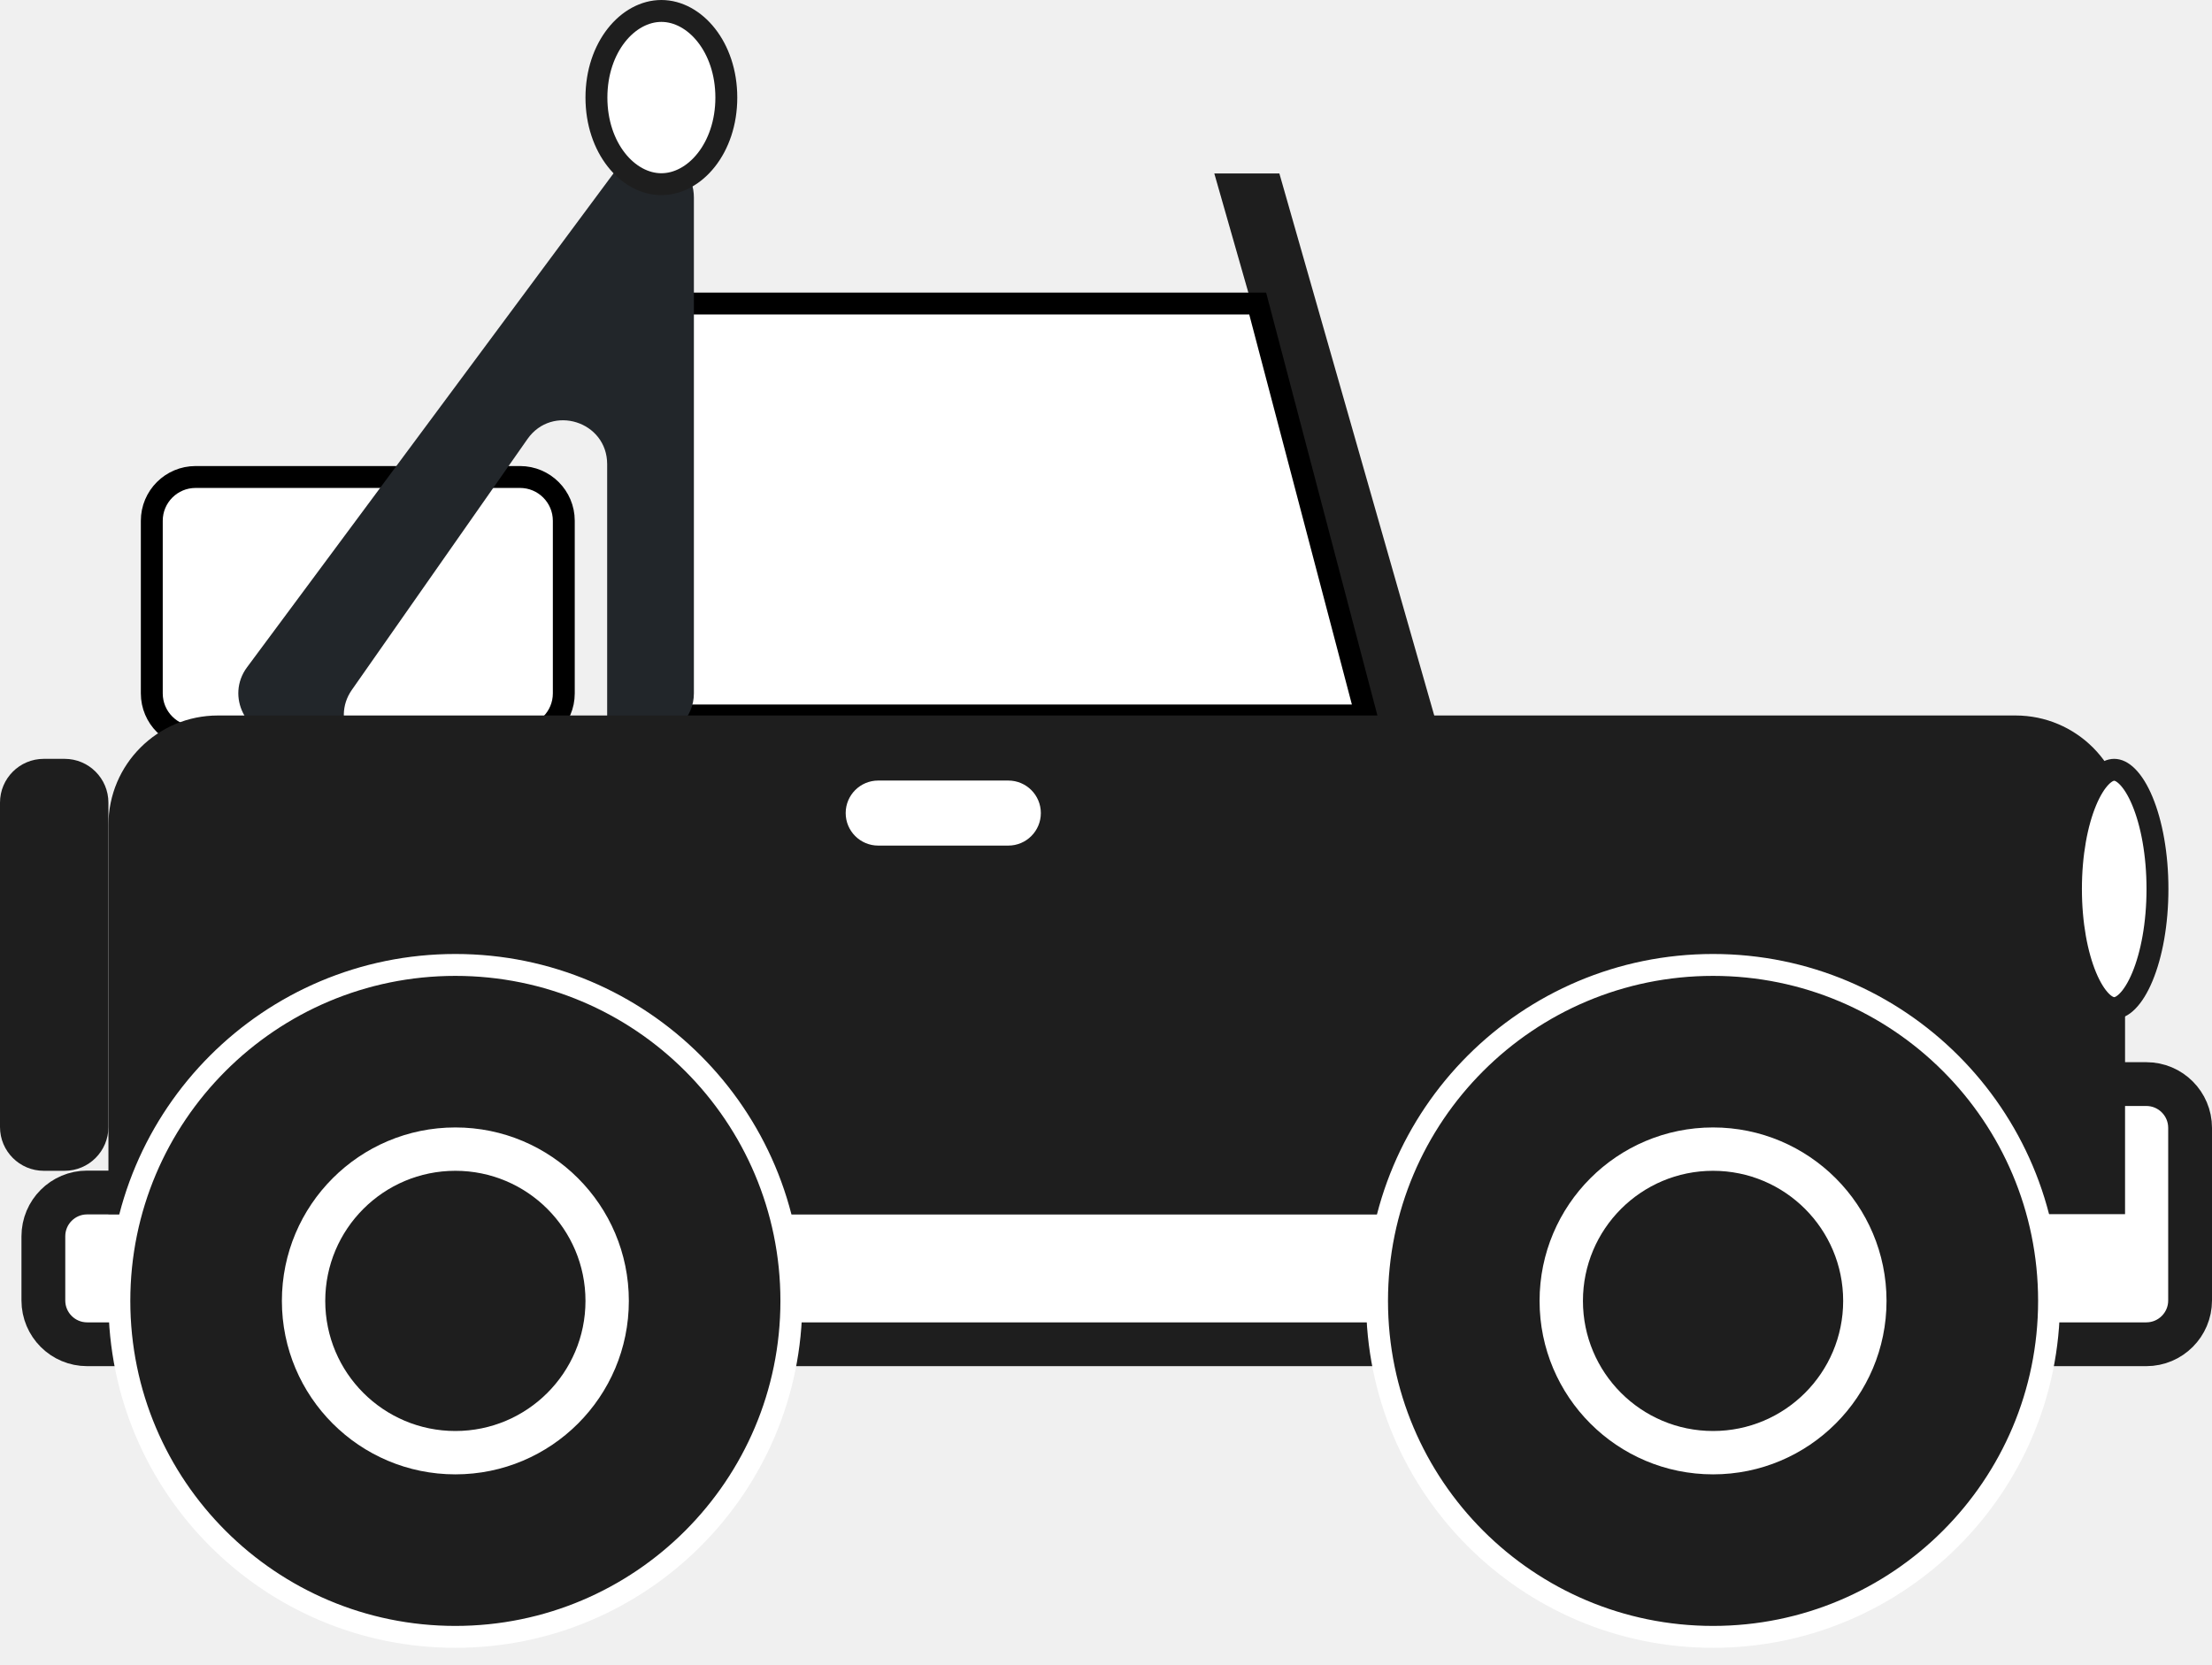
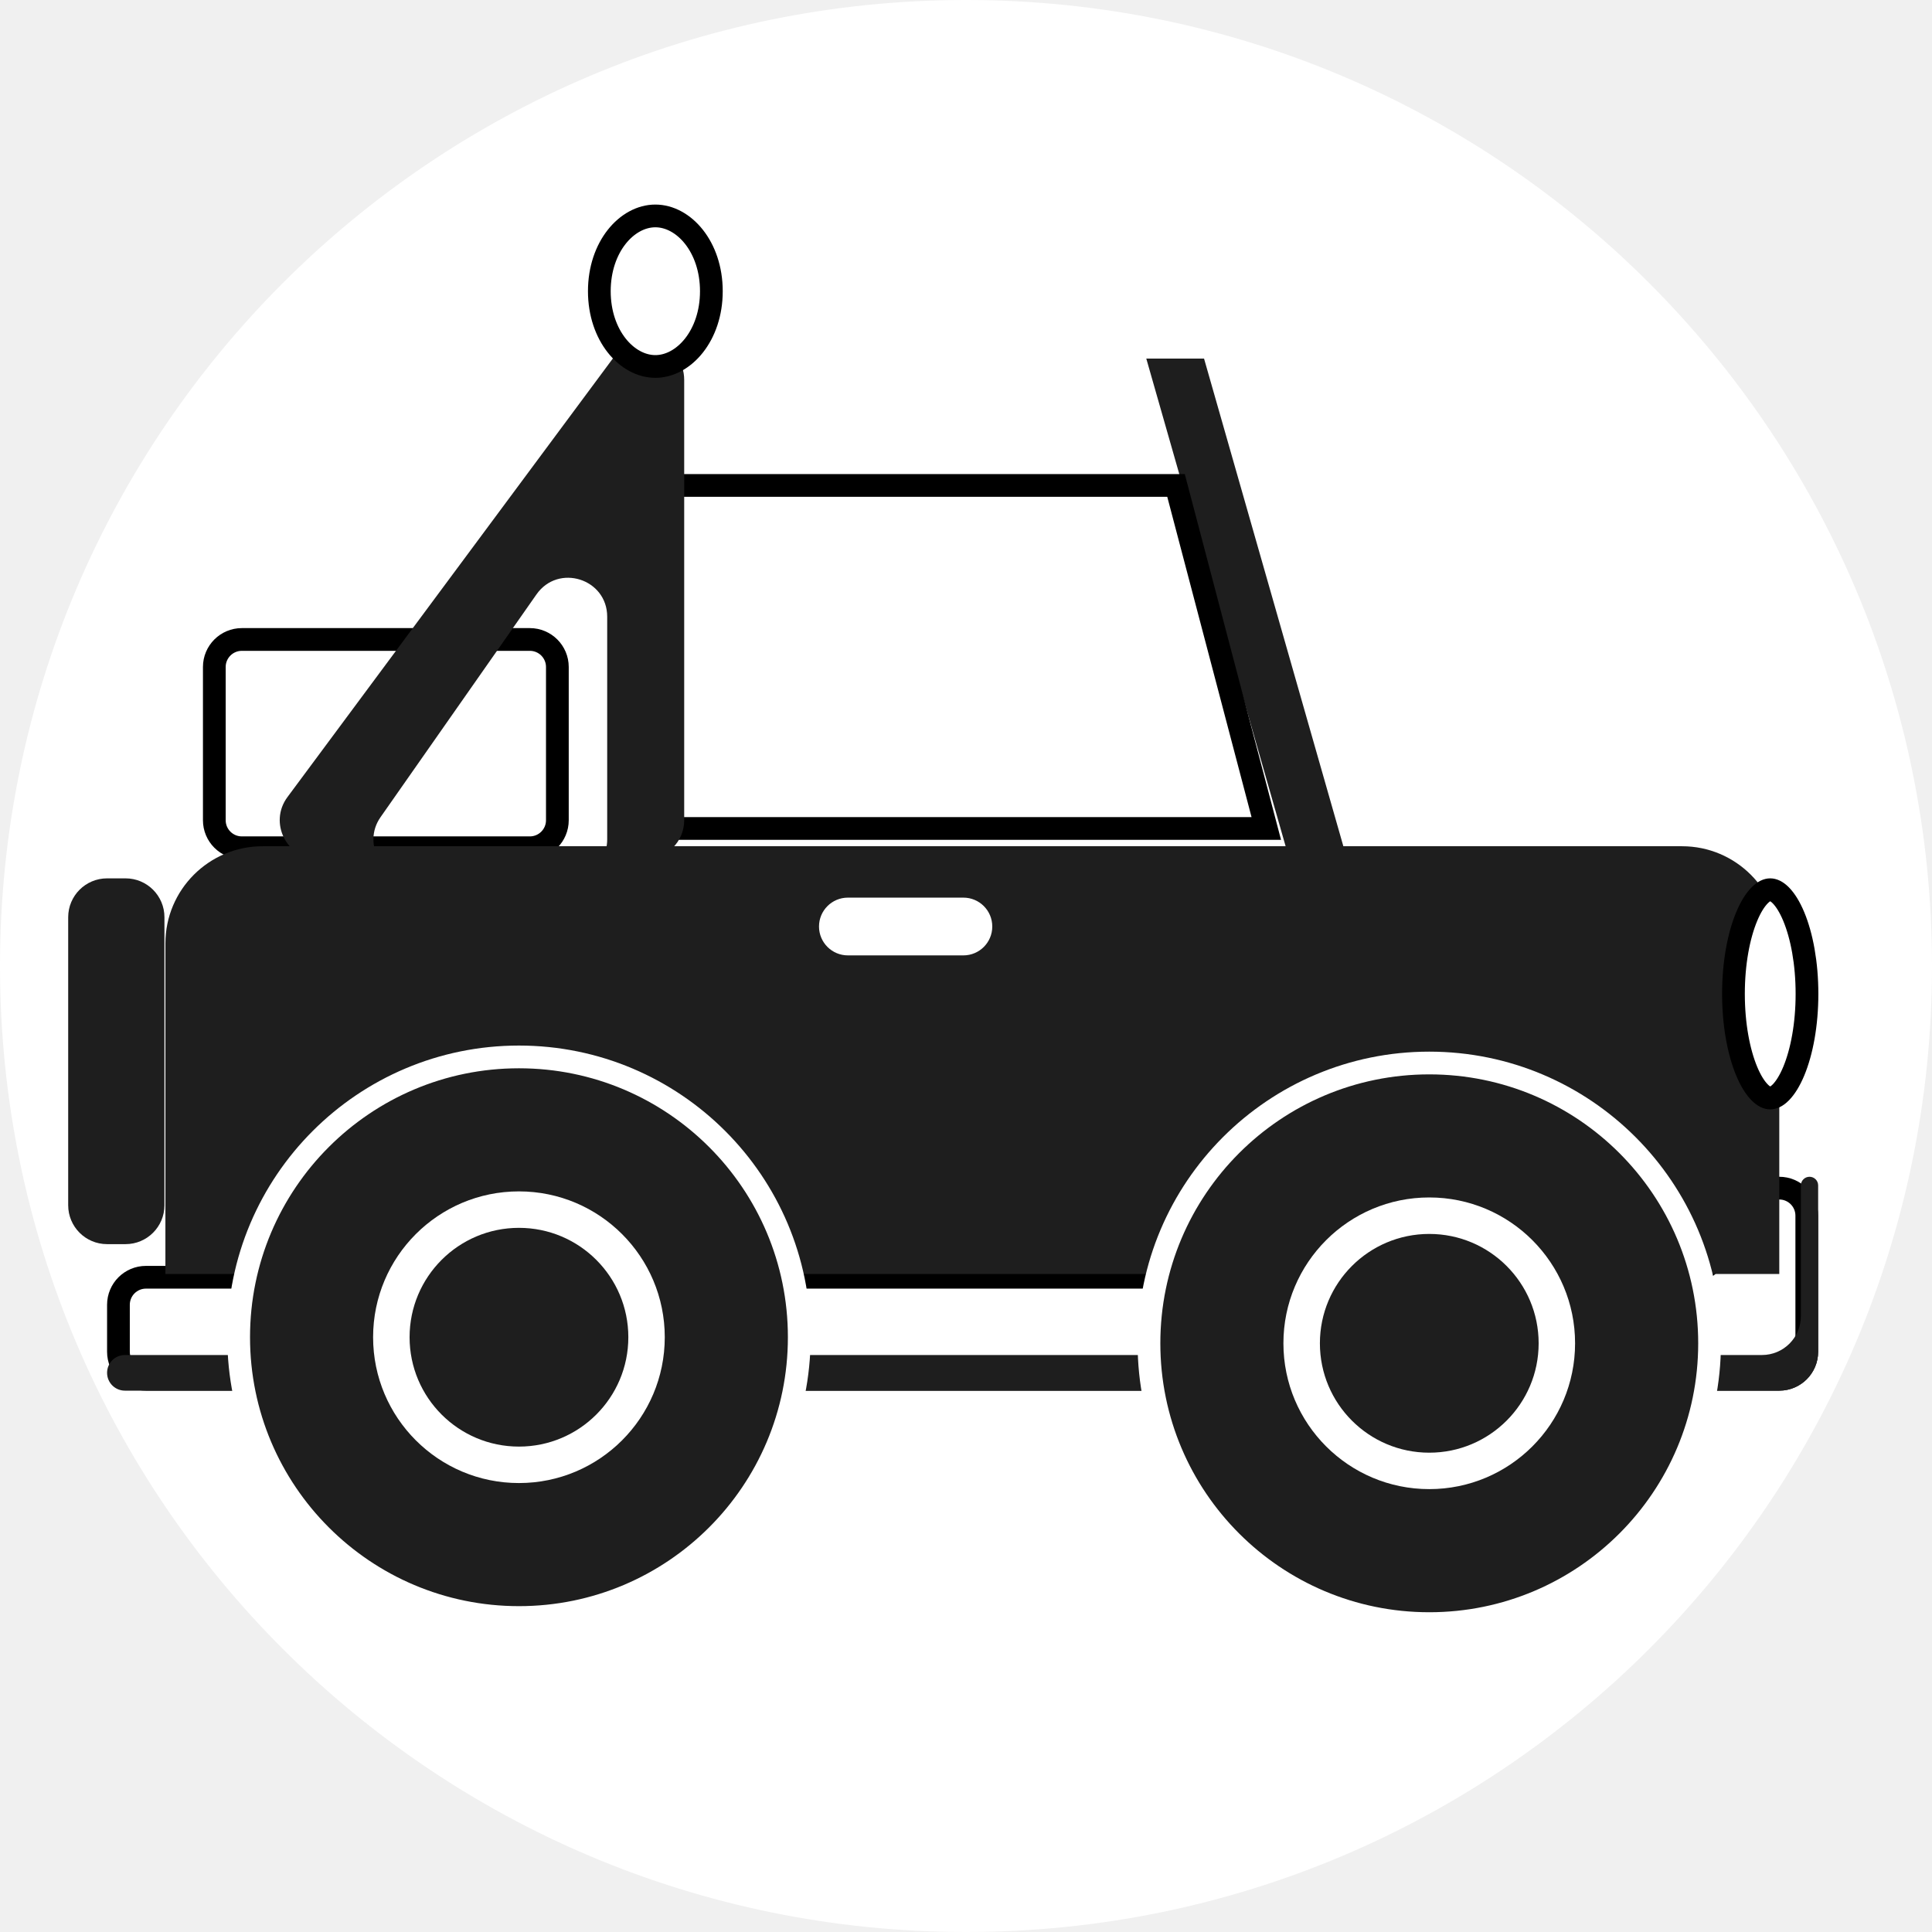
- <svg xmlns="http://www.w3.org/2000/svg" width="101" height="76" viewBox="0 0 101 76" fill="none">
-   <path d="M100 51.505C100 50.4 99.104 49.505 98 49.505H96.059C94.955 49.505 94.059 50.4 94.059 51.505V52.456C94.059 53.56 93.164 54.456 92.059 54.456H3.98C2.875 54.456 1.98 55.351 1.98 56.456V59.386C1.98 60.491 2.875 61.386 3.98 61.386H98C99.104 61.386 100 60.491 100 59.386V51.505Z" fill="white" stroke="#1E1E1E" stroke-width="2" />
-   <path d="M55.445 7.921H58.416L66.336 35.644H63.366L55.445 7.921Z" fill="#1E1E1E" />
-   <path d="M29.703 13.861H57.426L62.376 32.673H29.703V13.861Z" fill="white" stroke="black" />
-   <rect x="6.931" y="21.782" width="18.812" height="11.881" rx="2" fill="white" stroke="black" />
-   <path fill-rule="evenodd" clip-rule="evenodd" d="M31.683 9.023C31.683 7.095 29.225 6.283 28.077 7.831L11.279 30.472C10.3 31.791 11.242 33.663 12.885 33.663H15.976C15.607 33.03 15.578 32.2 16.064 31.506L24.084 20.049C25.206 18.447 27.723 19.241 27.723 21.196L27.723 32.654C27.723 33.022 27.623 33.367 27.449 33.663H29.683C30.787 33.663 31.683 32.768 31.683 31.663L31.683 9.023Z" fill="#22262A" />
-   <path d="M4.951 37.673C4.951 34.912 7.189 32.673 9.951 32.673H92.03C94.791 32.673 97.03 34.912 97.03 37.673V55.446H4.951V37.673Z" fill="#1E1E1E" />
-   <circle cx="20.792" cy="59.406" r="15.342" fill="#1E1E1E" stroke="white" />
-   <circle cx="78.218" cy="59.406" r="15.342" fill="#1E1E1E" stroke="white" />
-   <circle cx="20.792" cy="59.406" r="7.921" fill="white" />
-   <circle cx="78.218" cy="59.406" r="7.921" fill="white" />
-   <circle cx="20.792" cy="59.406" r="5.941" fill="#1E1E1E" />
-   <circle cx="78.218" cy="59.406" r="5.941" fill="#1E1E1E" />
-   <path d="M98.51 40.594C98.51 42.185 98.24 43.602 97.823 44.602C97.615 45.104 97.379 45.477 97.142 45.717C96.907 45.955 96.702 46.035 96.535 46.035C96.367 46.035 96.162 45.955 95.927 45.717C95.691 45.477 95.455 45.104 95.246 44.602C94.829 43.602 94.56 42.185 94.56 40.594C94.56 39.003 94.829 37.586 95.246 36.586C95.455 36.084 95.691 35.711 95.927 35.471C96.162 35.233 96.367 35.153 96.535 35.153C96.702 35.153 96.907 35.233 97.142 35.471C97.379 35.711 97.615 36.084 97.823 36.586C98.24 37.586 98.51 39.003 98.51 40.594Z" fill="white" stroke="#1E1E1E" />
-   <rect y="34.653" width="4.95" height="18.812" rx="2" fill="#1E1E1E" />
-   <path d="M33.164 4.455C33.164 6.764 31.726 8.411 30.198 8.411C28.67 8.411 27.233 6.764 27.233 4.455C27.233 2.147 28.67 0.5 30.198 0.5C31.726 0.5 33.164 2.147 33.164 4.455Z" fill="white" stroke="#1E1E1E" />
-   <rect x="38.614" y="35.644" width="8.911" height="2.97" rx="1.485" fill="white" />
+ <svg xmlns="http://www.w3.org/2000/svg" width="85" height="85" viewBox="0 0 85 85" fill="none">
+   <circle cx="42.5" cy="42.5" r="42.5" fill="white" />
+   <path d="M78.281 52.273C78.949 52.273 79.491 52.815 79.491 53.484V59.472C79.491 60.141 78.949 60.683 78.281 60.683H6.422C5.753 60.683 5.211 60.141 5.211 59.472V57.405C5.211 56.736 5.753 56.194 6.422 56.194H73.718C74.939 56.194 75.929 55.204 75.929 53.983V53.484C75.929 52.815 76.471 52.273 77.14 52.273H78.281Z" fill="white" stroke="black" />
+   <path d="M79.991 52.153C79.991 51.943 79.821 51.773 79.611 51.773C79.401 51.773 79.231 51.943 79.231 52.153V57.904C79.231 58.849 78.465 59.615 77.52 59.615H5.495C5.062 59.615 4.711 59.966 4.711 60.399C4.711 60.832 5.062 61.183 5.495 61.183H78.281C79.225 61.183 79.991 60.417 79.991 59.472V52.153Z" fill="#1E1E1E" />
+   <path d="M50.432 15.776H52.973L59.748 39.492H57.208L50.432 15.776Z" fill="#1E1E1E" />
+   <path d="M28.91 21.357H51.74L55.712 36.45H28.91V21.357Z" fill="white" stroke="black" />
+   <rect x="9.429" y="28.134" width="15.093" height="9.164" rx="1.211" fill="white" stroke="black" />
+   <path fill-rule="evenodd" clip-rule="evenodd" d="M30.102 16.719C30.102 15.07 28 14.375 27.017 15.699L12.647 35.068C11.809 36.197 12.615 37.798 14.021 37.798H16.665C16.35 37.256 16.325 36.547 16.741 35.953L23.602 26.152C24.561 24.782 26.714 25.46 26.714 27.133L26.714 36.934C26.714 37.249 26.629 37.544 26.48 37.798H28.391C29.336 37.798 30.102 37.032 30.102 36.087L30.102 16.719Z" fill="#1E1E1E" />
+   <path d="M7.277 41.508C7.277 39.146 9.192 37.231 11.555 37.231H74.003C76.365 37.231 78.281 39.146 78.281 41.508V56.051H7.277V41.508Z" fill="#1E1E1E" />
+   <circle cx="62.882" cy="59.1" r="12.332" fill="#1E1E1E" stroke="white" />
+   <circle cx="62.881" cy="59.099" r="6.416" fill="white" />
+   <circle cx="62.882" cy="59.1" r="4.812" fill="#1E1E1E" />
+   <circle cx="22.832" cy="58.832" r="12.332" fill="#1E1E1E" stroke="white" />
+   <circle cx="22.831" cy="58.832" r="6.416" fill="white" />
+   <circle cx="22.832" cy="58.832" r="4.812" fill="#1E1E1E" />
+   <path d="M79.5 43.726C79.5 45.08 79.27 46.282 78.918 47.127C78.742 47.551 78.544 47.861 78.351 48.058C78.159 48.253 78.001 48.308 77.883 48.308C77.764 48.308 77.607 48.253 77.415 48.058C77.221 47.861 77.023 47.551 76.847 47.127C76.495 46.282 76.265 45.08 76.265 43.726C76.265 42.372 76.495 41.17 76.847 40.325C77.023 39.901 77.221 39.591 77.415 39.394C77.607 39.2 77.764 39.144 77.883 39.144C78.001 39.144 78.159 39.2 78.351 39.394C78.544 39.591 78.742 39.901 78.918 40.325C79.27 41.17 79.5 42.372 79.5 43.726Z" fill="white" stroke="black" />
+   <rect x="3" y="38.644" width="4.235" height="16.093" rx="1.711" fill="#1E1E1E" />
+   <path d="M31.297 12.812C31.297 14.764 30.084 16.123 28.833 16.123C27.581 16.123 26.368 14.764 26.368 12.812C26.368 10.858 27.581 9.5 28.833 9.5C30.084 9.5 31.297 10.858 31.297 12.812Z" fill="white" stroke="black" />
+   <rect x="36.033" y="39.492" width="7.623" height="2.541" rx="1.27" fill="white" />
</svg>
